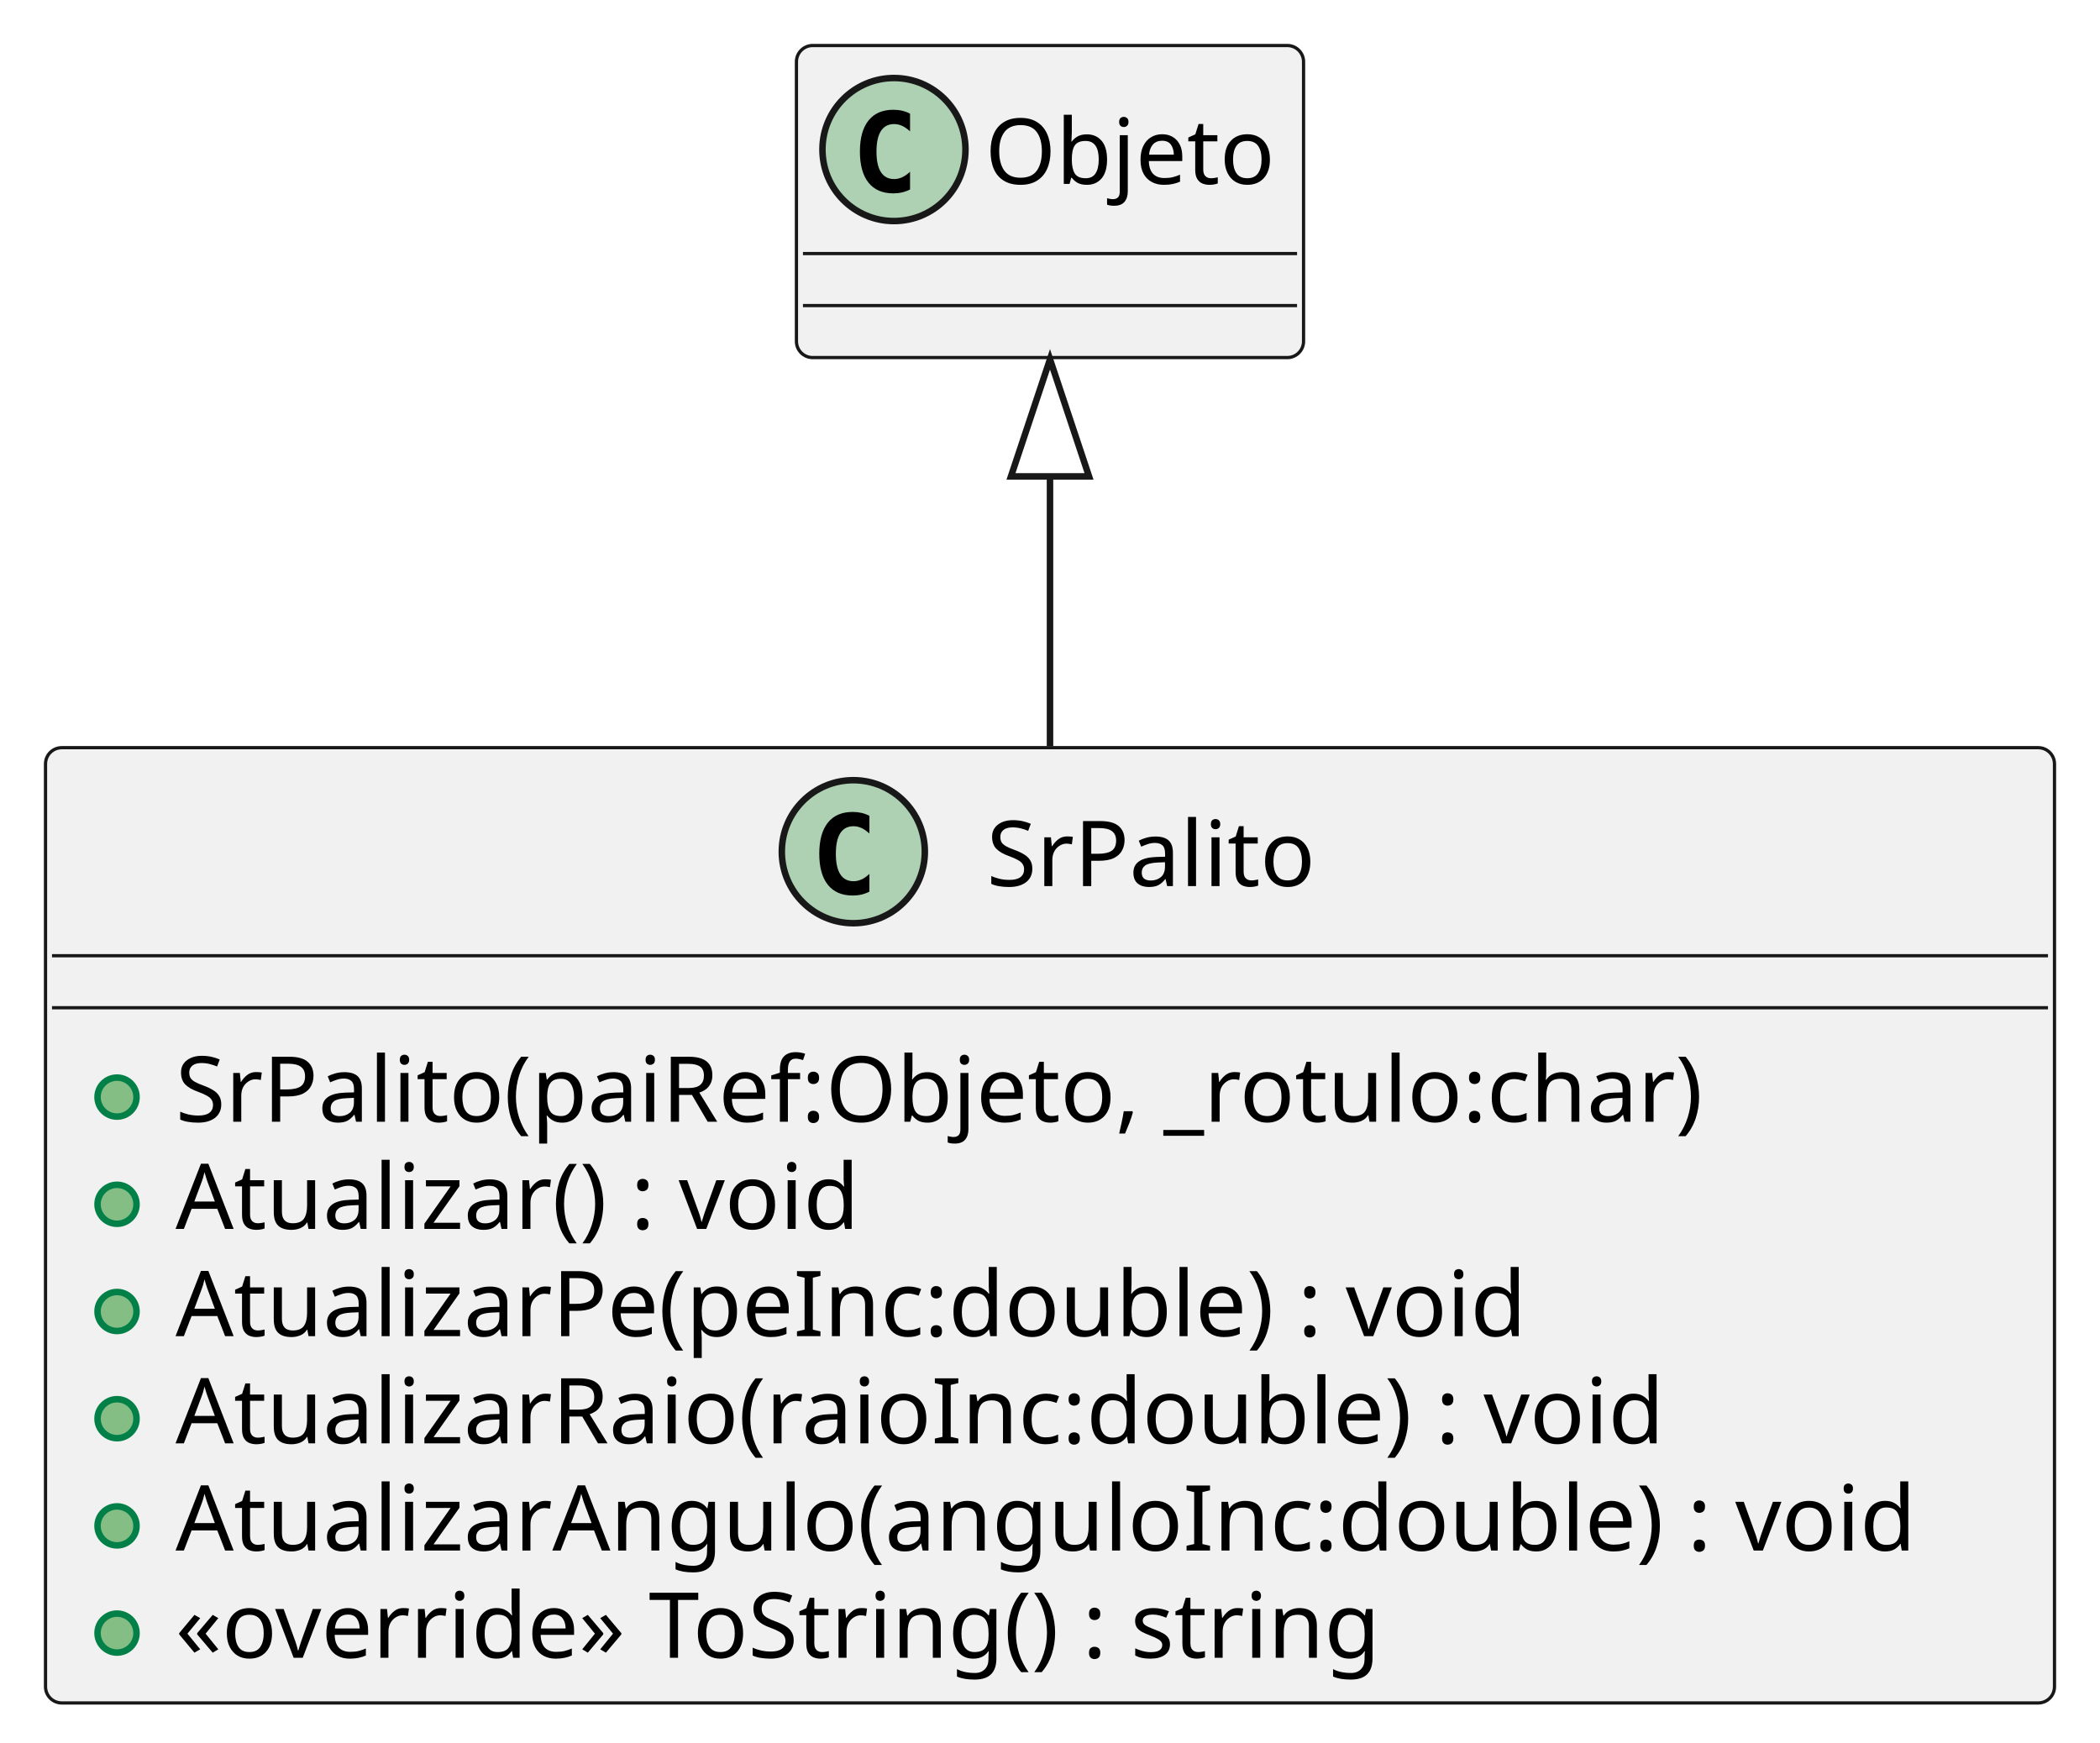
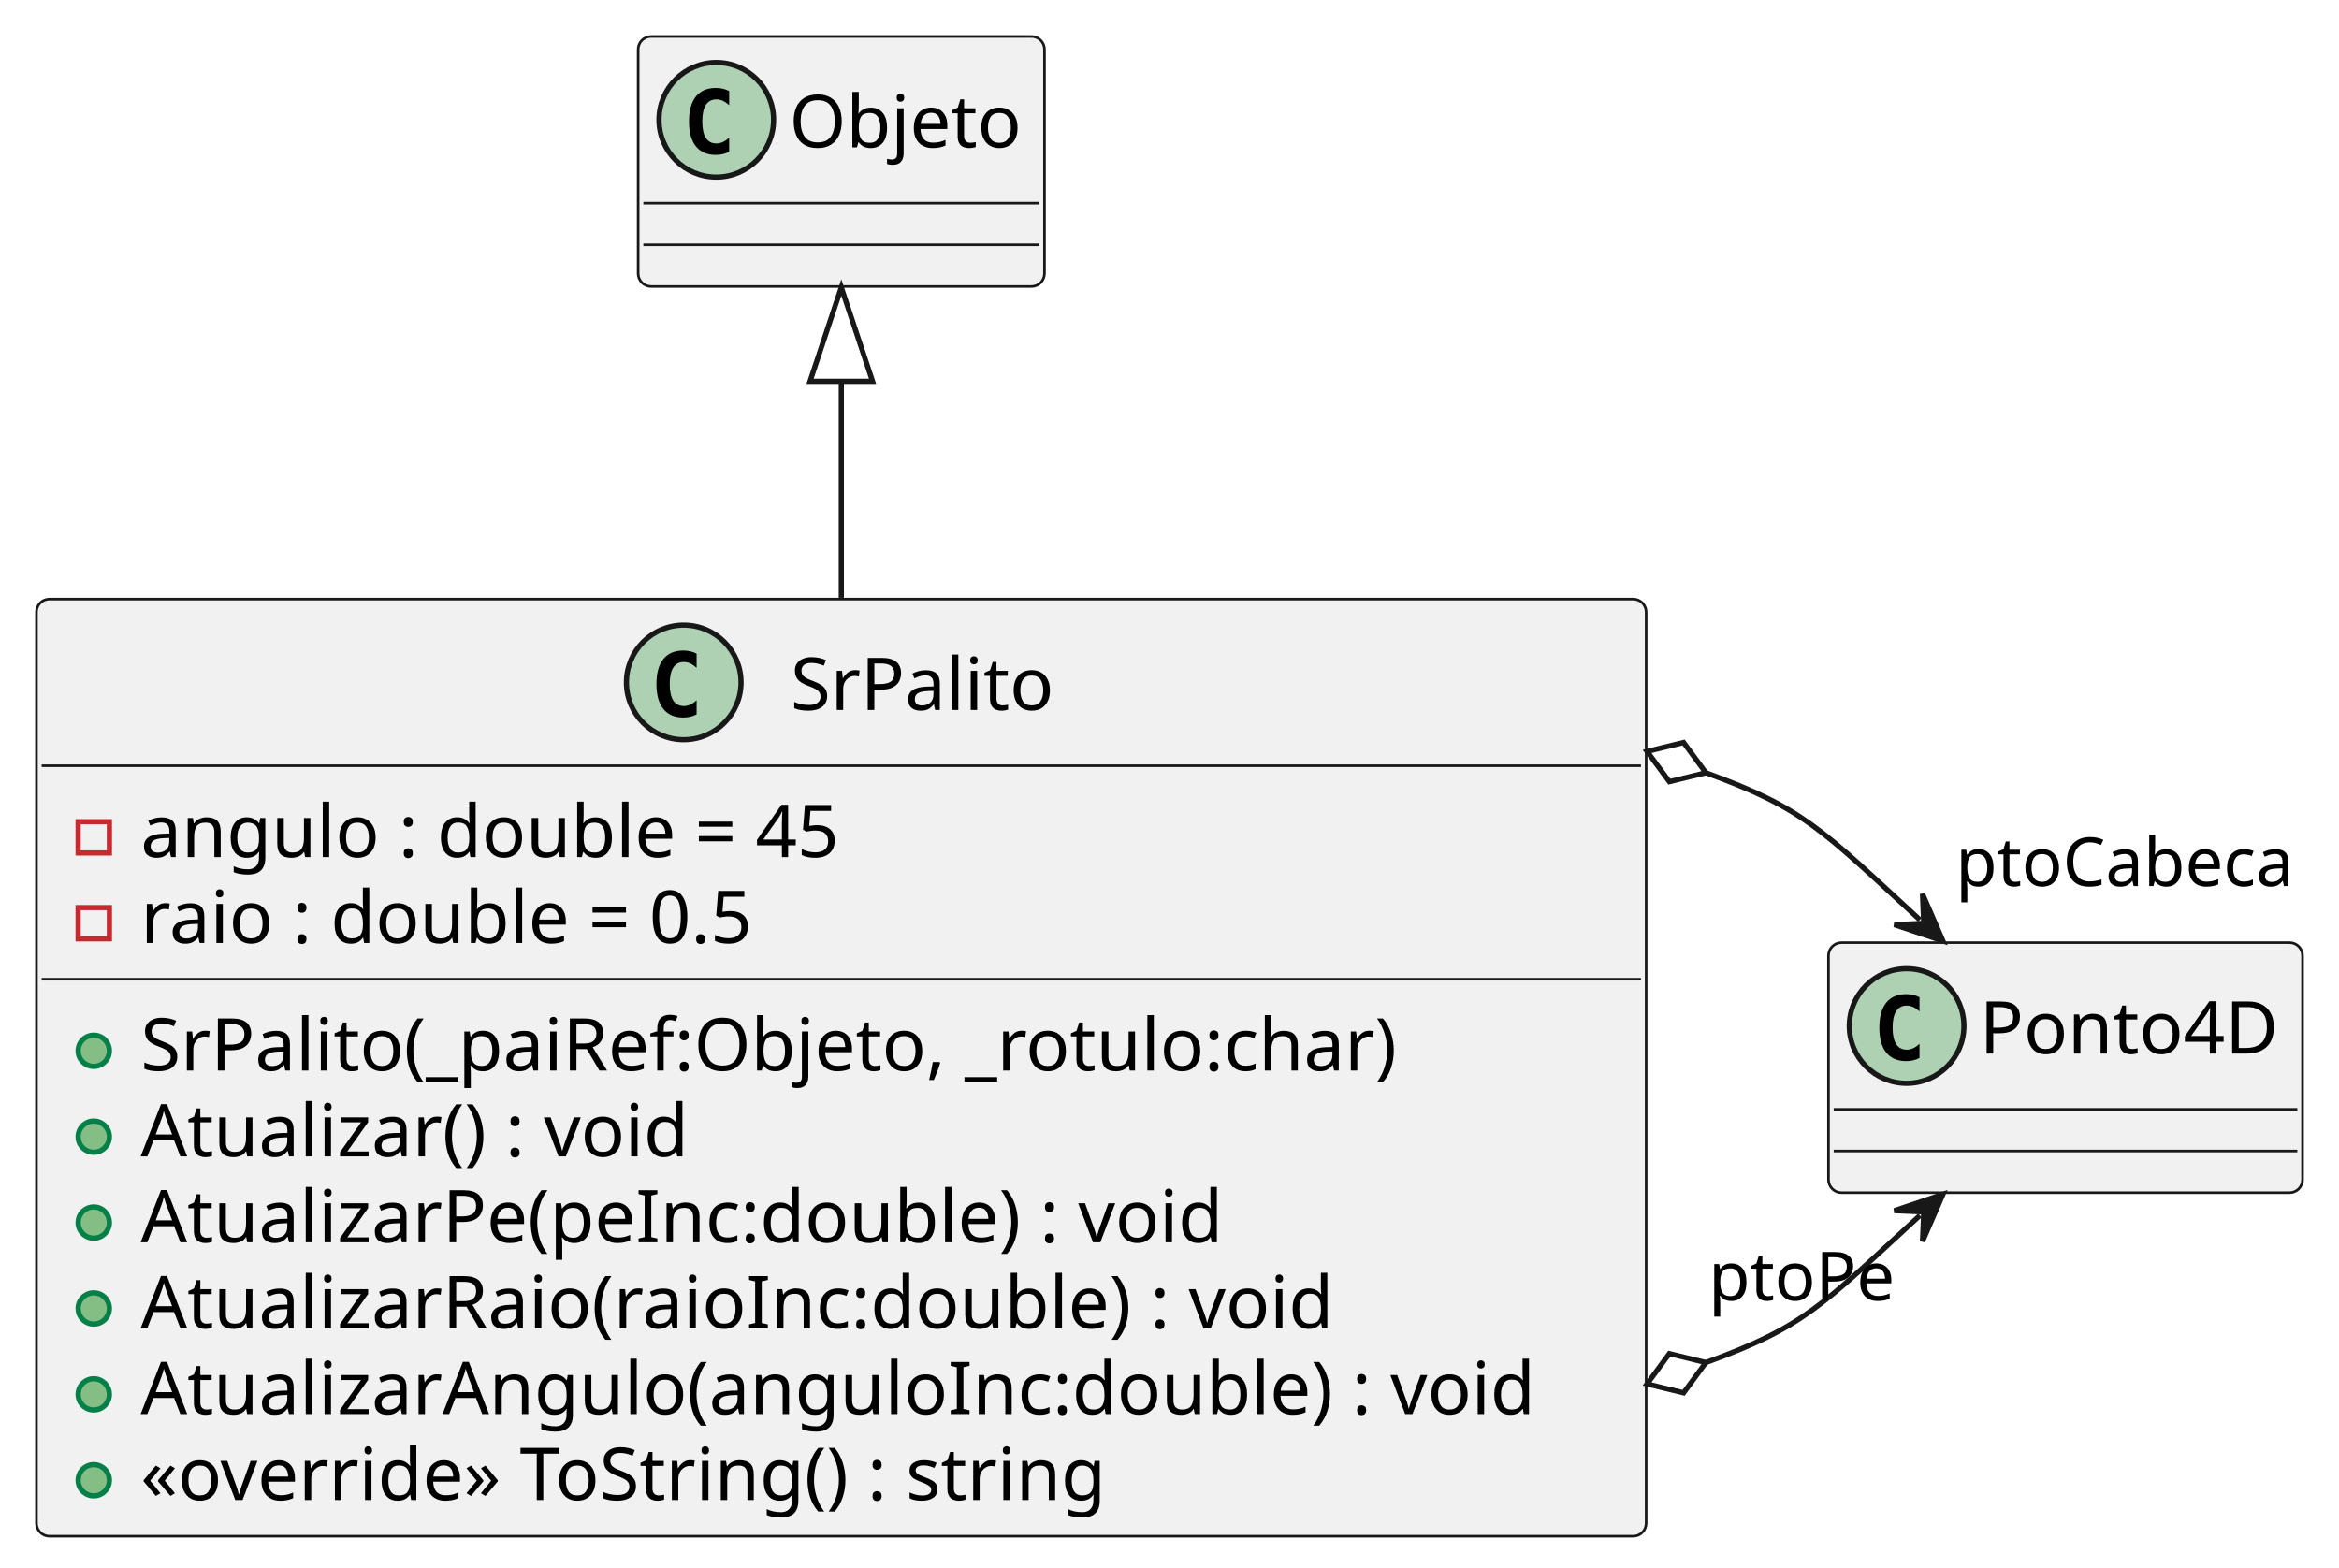
- <svg xmlns="http://www.w3.org/2000/svg" contentStyleType="text/css" height="268px" preserveAspectRatio="none" style="width:323px;height:268px;background:#FFFFFF;" version="1.1" viewBox="0 0 323 268" width="323px" zoomAndPan="magnify">
+ <svg xmlns="http://www.w3.org/2000/svg" contentStyleType="text/css" height="301px" preserveAspectRatio="none" style="width:449px;height:301px;background:#FFFFFF;" version="1.1" viewBox="0 0 449 301" width="449px" zoomAndPan="magnify">
  <defs />
  <g>
    <g id="elem_SrPalito">
-       <rect codeLine="1" fill="#F1F1F1" height="146.93" id="SrPalito" rx="2.5" ry="2.5" style="stroke:#181818;stroke-width:0.5;" width="309" x="7" y="115" />
+       <rect codeLine="1" fill="#F1F1F1" height="179.906" id="SrPalito" rx="2.5" ry="2.5" style="stroke:#181818;stroke-width:0.5;" width="309" x="7" y="115" />
      <ellipse cx="131.25" cy="131" fill="#ADD1B2" rx="11" ry="11" style="stroke:#181818;stroke-width:1.0;" />
      <path d="M133.723,137.143 Q133.142,137.442 132.503,137.591 Q131.864,137.741 131.158,137.741 Q128.651,137.741 127.332,136.089 Q126.012,134.437 126.012,131.316 Q126.012,128.186 127.332,126.535 Q128.651,124.883 131.158,124.883 Q131.864,124.883 132.511,125.032 Q133.159,125.182 133.723,125.481 L133.723,128.203 Q133.092,127.622 132.499,127.352 Q131.905,127.082 131.274,127.082 Q129.93,127.082 129.245,128.149 Q128.56,129.216 128.56,131.316 Q128.56,133.408 129.245,134.474 Q129.93,135.541 131.274,135.541 Q131.905,135.541 132.499,135.271 Q133.092,135.001 133.723,134.42 Z " fill="#000000" />
      <text fill="#000000" font-family="sans-serif" font-size="14" lengthAdjust="spacing" textLength="52" x="151.75" y="136.291">SrPalito</text>
      <line style="stroke:#181818;stroke-width:0.5;" x1="8" x2="315" y1="147" y2="147" />
-       <line style="stroke:#181818;stroke-width:0.5;" x1="8" x2="315" y1="155" y2="155" />
-       <ellipse cx="18" cy="168.744" fill="#84BE84" rx="3" ry="3" style="stroke:#038048;stroke-width:1.0;" />
-       <text fill="#000000" font-family="sans-serif" font-size="14" lengthAdjust="spacing" textLength="246" x="27" y="172.535">SrPalito(paiRef:Objeto, _rotulo:char)</text>
-       <ellipse cx="18" cy="185.232" fill="#84BE84" rx="3" ry="3" style="stroke:#038048;stroke-width:1.0;" />
-       <text fill="#000000" font-family="sans-serif" font-size="14" lengthAdjust="spacing" textLength="113" x="27" y="189.023">Atualizar() : void</text>
+       <rect fill="none" height="6" style="stroke:#C82930;stroke-width:1.0;" width="6" x="15" y="157.744" />
+       <text fill="#000000" font-family="sans-serif" font-size="14" lengthAdjust="spacing" textLength="145" x="27" y="164.535">angulo : double = 45</text>
+       <rect fill="none" height="6" style="stroke:#C82930;stroke-width:1.0;" width="6" x="15" y="174.232" />
+       <text fill="#000000" font-family="sans-serif" font-size="14" lengthAdjust="spacing" textLength="128" x="27" y="181.023">raio : double = 0.5</text>
+       <line style="stroke:#181818;stroke-width:0.5;" x1="8" x2="315" y1="187.977" y2="187.977" />
      <ellipse cx="18" cy="201.721" fill="#84BE84" rx="3" ry="3" style="stroke:#038048;stroke-width:1.0;" />
-       <text fill="#000000" font-family="sans-serif" font-size="14" lengthAdjust="spacing" textLength="218" x="27" y="205.512">AtualizarPe(peInc:double) : void</text>
+       <text fill="#000000" font-family="sans-serif" font-size="14" lengthAdjust="spacing" textLength="253" x="27" y="205.512">SrPalito(_paiRef:Objeto, _rotulo:char)</text>
      <ellipse cx="18" cy="218.209" fill="#84BE84" rx="3" ry="3" style="stroke:#038048;stroke-width:1.0;" />
-       <text fill="#000000" font-family="sans-serif" font-size="14" lengthAdjust="spacing" textLength="242" x="27" y="222">AtualizarRaio(raioInc:double) : void</text>
+       <text fill="#000000" font-family="sans-serif" font-size="14" lengthAdjust="spacing" textLength="113" x="27" y="222">Atualizar() : void</text>
      <ellipse cx="18" cy="234.697" fill="#84BE84" rx="3" ry="3" style="stroke:#038048;stroke-width:1.0;" />
-       <text fill="#000000" font-family="sans-serif" font-size="14" lengthAdjust="spacing" textLength="283" x="27" y="238.488">AtualizarAngulo(anguloInc:double) : void</text>
+       <text fill="#000000" font-family="sans-serif" font-size="14" lengthAdjust="spacing" textLength="218" x="27" y="238.488">AtualizarPe(peInc:double) : void</text>
      <ellipse cx="18" cy="251.185" fill="#84BE84" rx="3" ry="3" style="stroke:#038048;stroke-width:1.0;" />
-       <text fill="#000000" font-family="sans-serif" font-size="14" lengthAdjust="spacing" textLength="196" x="27" y="254.977">«override» ToString() : string</text>
+       <text fill="#000000" font-family="sans-serif" font-size="14" lengthAdjust="spacing" textLength="242" x="27" y="254.977">AtualizarRaio(raioInc:double) : void</text>
+       <ellipse cx="18" cy="267.674" fill="#84BE84" rx="3" ry="3" style="stroke:#038048;stroke-width:1.0;" />
+       <text fill="#000000" font-family="sans-serif" font-size="14" lengthAdjust="spacing" textLength="283" x="27" y="271.465">AtualizarAngulo(anguloInc:double) : void</text>
+       <ellipse cx="18" cy="284.162" fill="#84BE84" rx="3" ry="3" style="stroke:#038048;stroke-width:1.0;" />
+       <text fill="#000000" font-family="sans-serif" font-size="14" lengthAdjust="spacing" textLength="196" x="27" y="287.953">«override» ToString() : string</text>
    </g>
    <g id="elem_Objeto">
      <rect fill="#F1F1F1" height="48" id="Objeto" rx="2.5" ry="2.5" style="stroke:#181818;stroke-width:0.5;" width="78" x="122.5" y="7" />
      <ellipse cx="137.5" cy="23" fill="#ADD1B2" rx="11" ry="11" style="stroke:#181818;stroke-width:1.0;" />
      <path d="M139.973,29.143 Q139.392,29.442 138.753,29.591 Q138.114,29.741 137.408,29.741 Q134.901,29.741 133.582,28.089 Q132.262,26.437 132.262,23.316 Q132.262,20.186 133.582,18.535 Q134.901,16.883 137.408,16.883 Q138.114,16.883 138.761,17.032 Q139.409,17.182 139.973,17.48 L139.973,20.203 Q139.342,19.622 138.749,19.352 Q138.155,19.082 137.524,19.082 Q136.18,19.082 135.495,20.149 Q134.81,21.216 134.81,23.316 Q134.81,25.408 135.495,26.474 Q136.18,27.541 137.524,27.541 Q138.155,27.541 138.749,27.271 Q139.342,27.002 139.973,26.42 Z " fill="#000000" />
      <text fill="#000000" font-family="sans-serif" font-size="14" lengthAdjust="spacing" textLength="46" x="151.5" y="28.291">Objeto</text>
      <line style="stroke:#181818;stroke-width:0.5;" x1="123.5" x2="199.5" y1="39" y2="39" />
      <line style="stroke:#181818;stroke-width:0.5;" x1="123.5" x2="199.5" y1="47" y2="47" />
    </g>
+     <g id="elem_Ponto4D">
+       <rect fill="#F1F1F1" height="48" id="Ponto4D" rx="2.5" ry="2.5" style="stroke:#181818;stroke-width:0.5;" width="91" x="351" y="180.96" />
+       <ellipse cx="366" cy="196.96" fill="#ADD1B2" rx="11" ry="11" style="stroke:#181818;stroke-width:1.0;" />
+       <path d="M368.473,203.103 Q367.892,203.402 367.253,203.551 Q366.614,203.701 365.908,203.701 Q363.401,203.701 362.082,202.049 Q360.762,200.397 360.762,197.276 Q360.762,194.147 362.082,192.495 Q363.401,190.843 365.908,190.843 Q366.614,190.843 367.261,190.992 Q367.909,191.142 368.473,191.44 L368.473,194.163 Q367.842,193.582 367.249,193.312 Q366.655,193.042 366.024,193.042 Q364.68,193.042 363.995,194.109 Q363.31,195.176 363.31,197.276 Q363.31,199.368 363.995,200.434 Q364.68,201.501 366.024,201.501 Q366.655,201.501 367.249,201.231 Q367.842,200.962 368.473,200.38 Z " fill="#000000" />
+       <text fill="#000000" font-family="sans-serif" font-size="14" lengthAdjust="spacing" textLength="59" x="380" y="202.251">Ponto4D</text>
+       <line style="stroke:#181818;stroke-width:0.5;" x1="352" x2="441" y1="212.96" y2="212.96" />
+       <line style="stroke:#181818;stroke-width:0.5;" x1="352" x2="441" y1="220.96" y2="220.96" />
+     </g>
    <g id="link_Objeto_SrPalito">
-       <path codeLine="9" d="M161.5,73.27 C161.5,89.2 161.5,93.25 161.5,114.79 " fill="none" id="Objeto-backto-SrPalito" style="stroke:#181818;stroke-width:1.0;" />
-       <polygon fill="none" points="161.5,55.27,155.5,73.27,167.5,73.27,161.5,55.27" style="stroke:#181818;stroke-width:1.0;" />
+       <path codeLine="11" d="M161.5,73.19 C161.5,88.87 161.5,92.67 161.5,114.75 " fill="none" id="Objeto-backto-SrPalito" style="stroke:#181818;stroke-width:1.0;" />
+       <polygon fill="none" points="161.5,55.19,155.5,73.19,167.5,73.19,161.5,55.19" style="stroke:#181818;stroke-width:1.0;" />
+     </g>
+     <g id="link_SrPalito_Ponto4D">
+       <path codeLine="12" d="M327.458,261.571 C346.388,254.691 349.621,250.719 368.551,233.329 " fill="none" id="SrPalito-Ponto4D" style="stroke:#181818;stroke-width:1.0;" />
+       <polygon fill="none" points="316.18,265.67,323.185,267.38,327.458,261.571,320.453,259.861,316.18,265.67" style="stroke:#181818;stroke-width:1.0;" />
+       <polygon fill="#181818" points="372.97,229.27,363.636,232.413,369.288,232.653,369.048,238.304,372.97,229.27" style="stroke:#181818;stroke-width:1.0;" />
+       <text fill="#000000" font-family="sans-serif" font-size="13" lengthAdjust="spacing" textLength="35" x="327.969" y="249.63">ptoPe</text>
+     </g>
+     <g id="link_SrPalito_Ponto4D">
+       <path codeLine="13" d="M327.46,148.344 C346.39,155.214 349.62,159.202 368.55,176.582 " fill="none" id="SrPalito-Ponto4D-1" style="stroke:#181818;stroke-width:1.0;" />
+       <polygon fill="none" points="316.18,144.25,320.455,150.057,327.46,148.344,323.185,142.537,316.18,144.25" style="stroke:#181818;stroke-width:1.0;" />
+       <polygon fill="#181818" points="372.97,180.64,369.046,171.607,369.287,177.258,363.635,177.5,372.97,180.64" style="stroke:#181818;stroke-width:1.0;" />
+       <text fill="#000000" font-family="sans-serif" font-size="13" lengthAdjust="spacing" textLength="66" x="375.397" y="170.094">ptoCabeca</text>
    </g>
  </g>
</svg>
